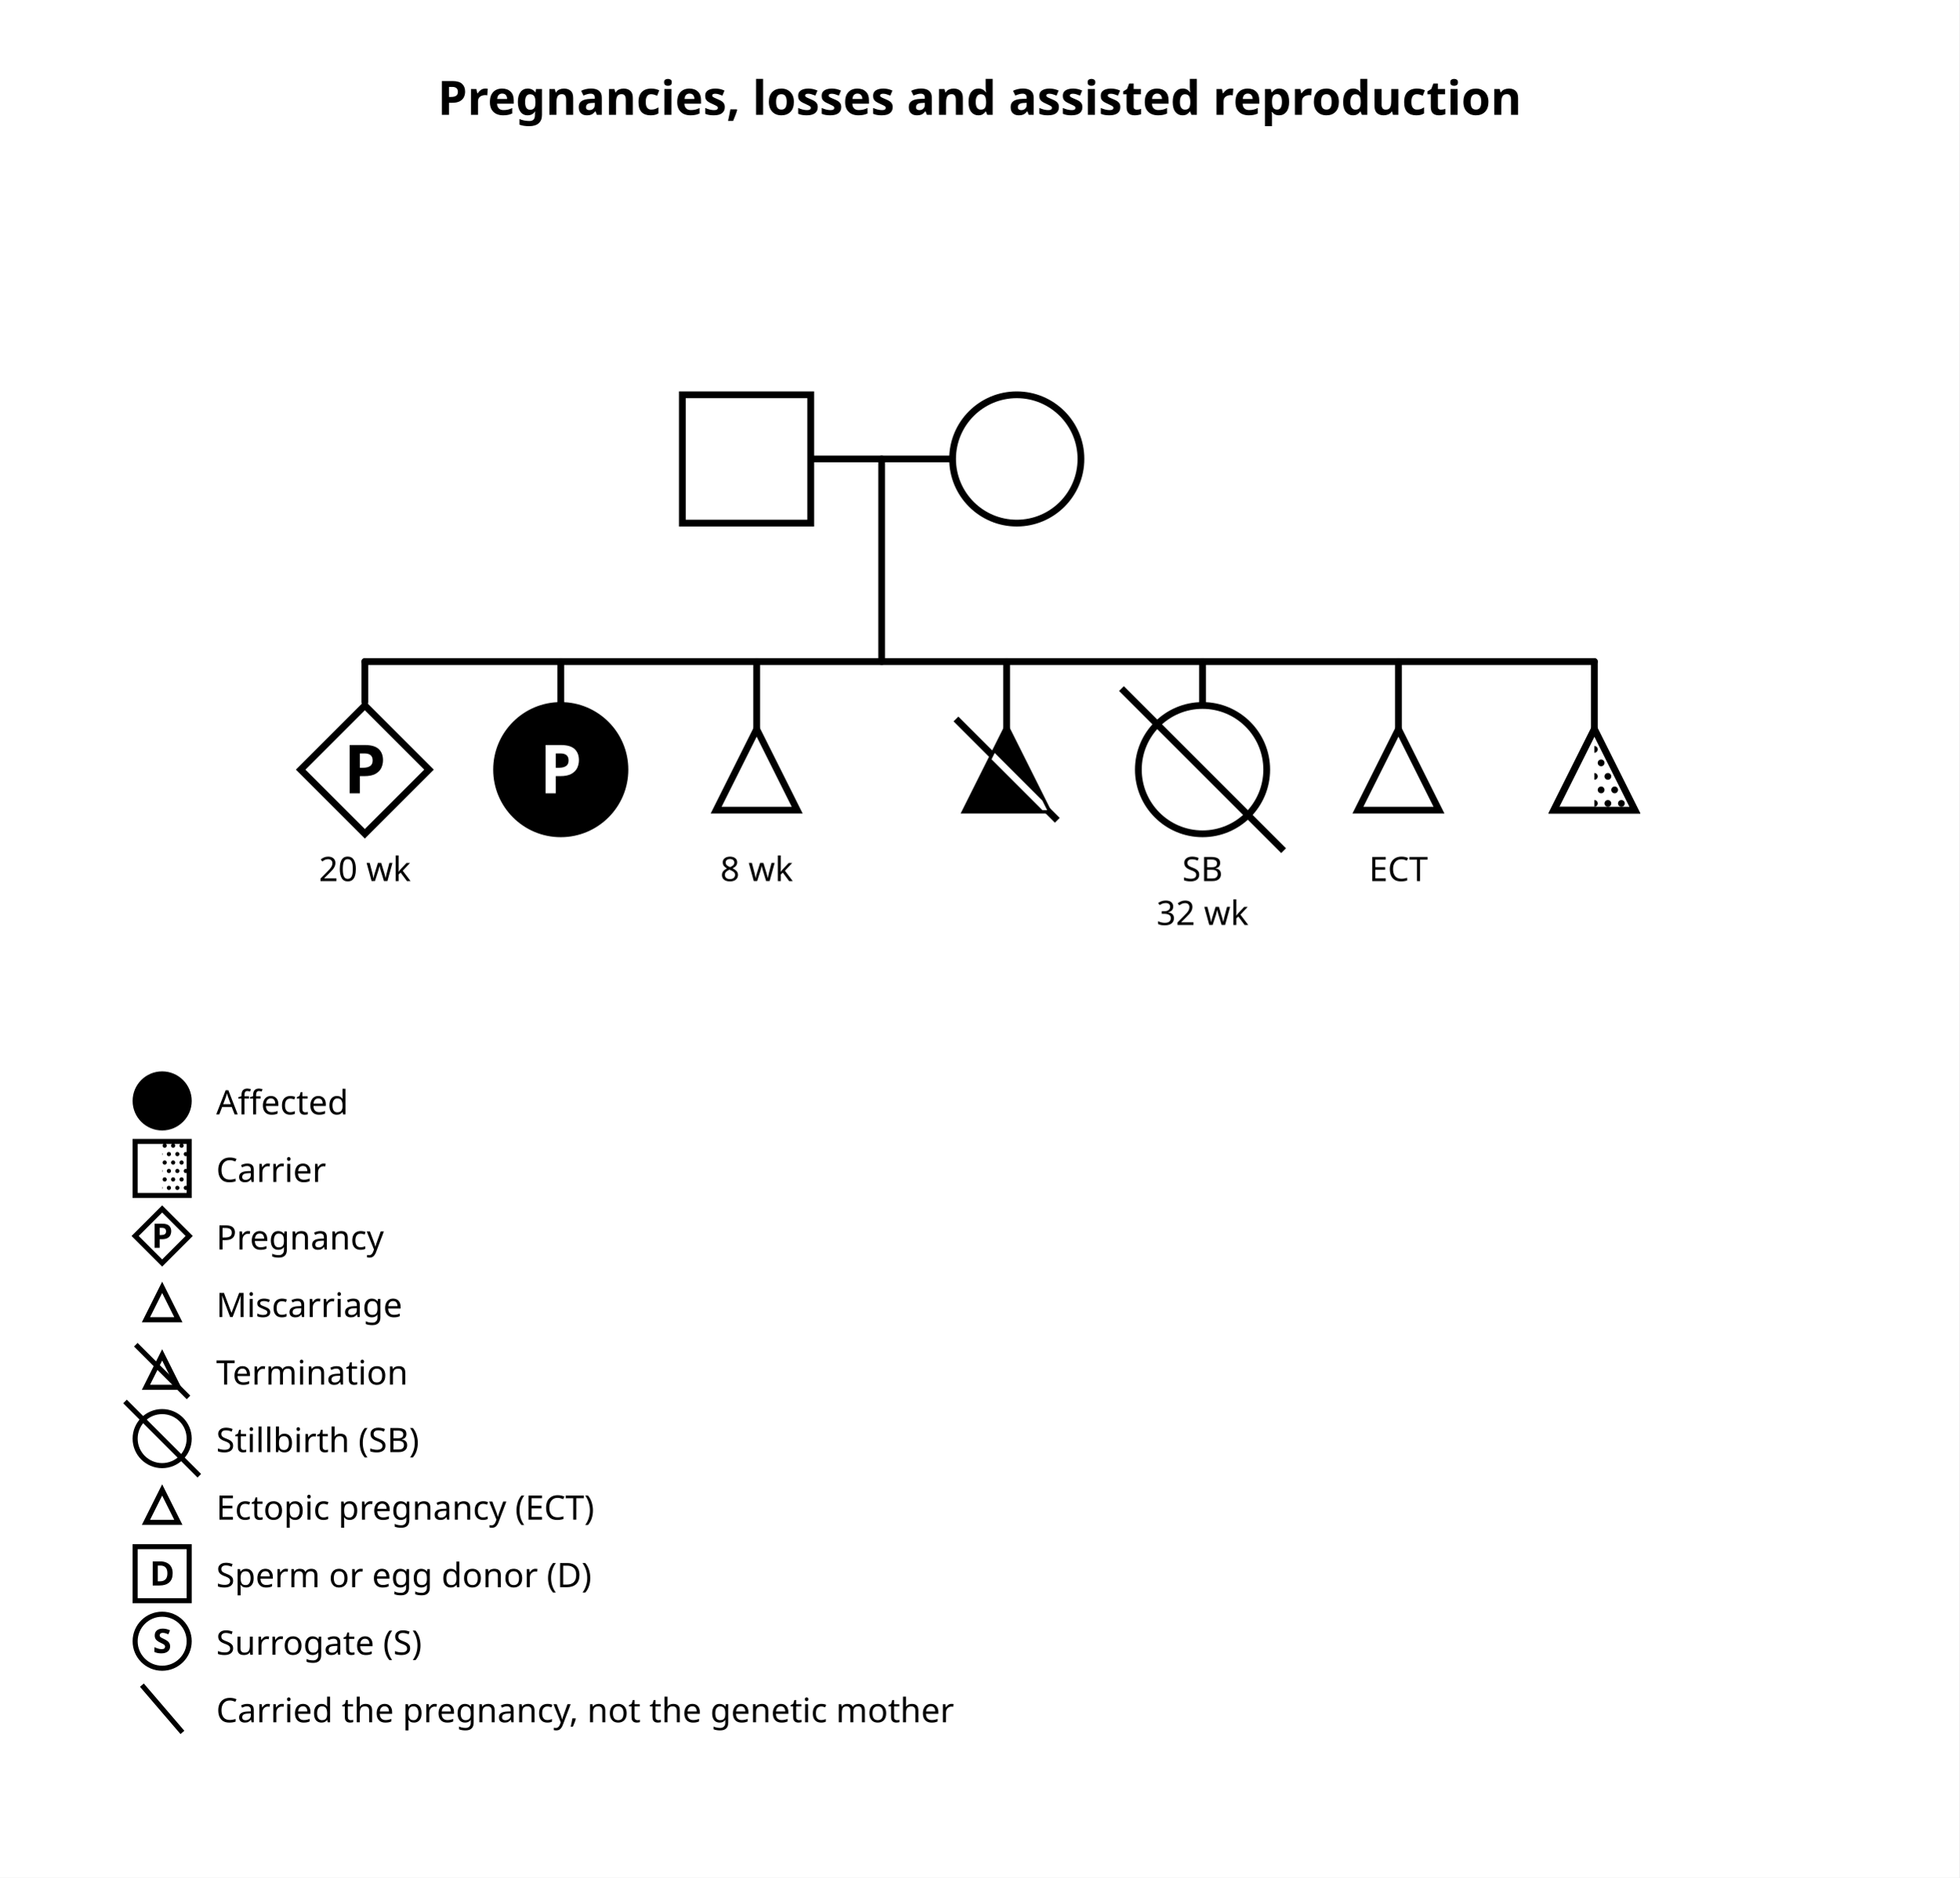
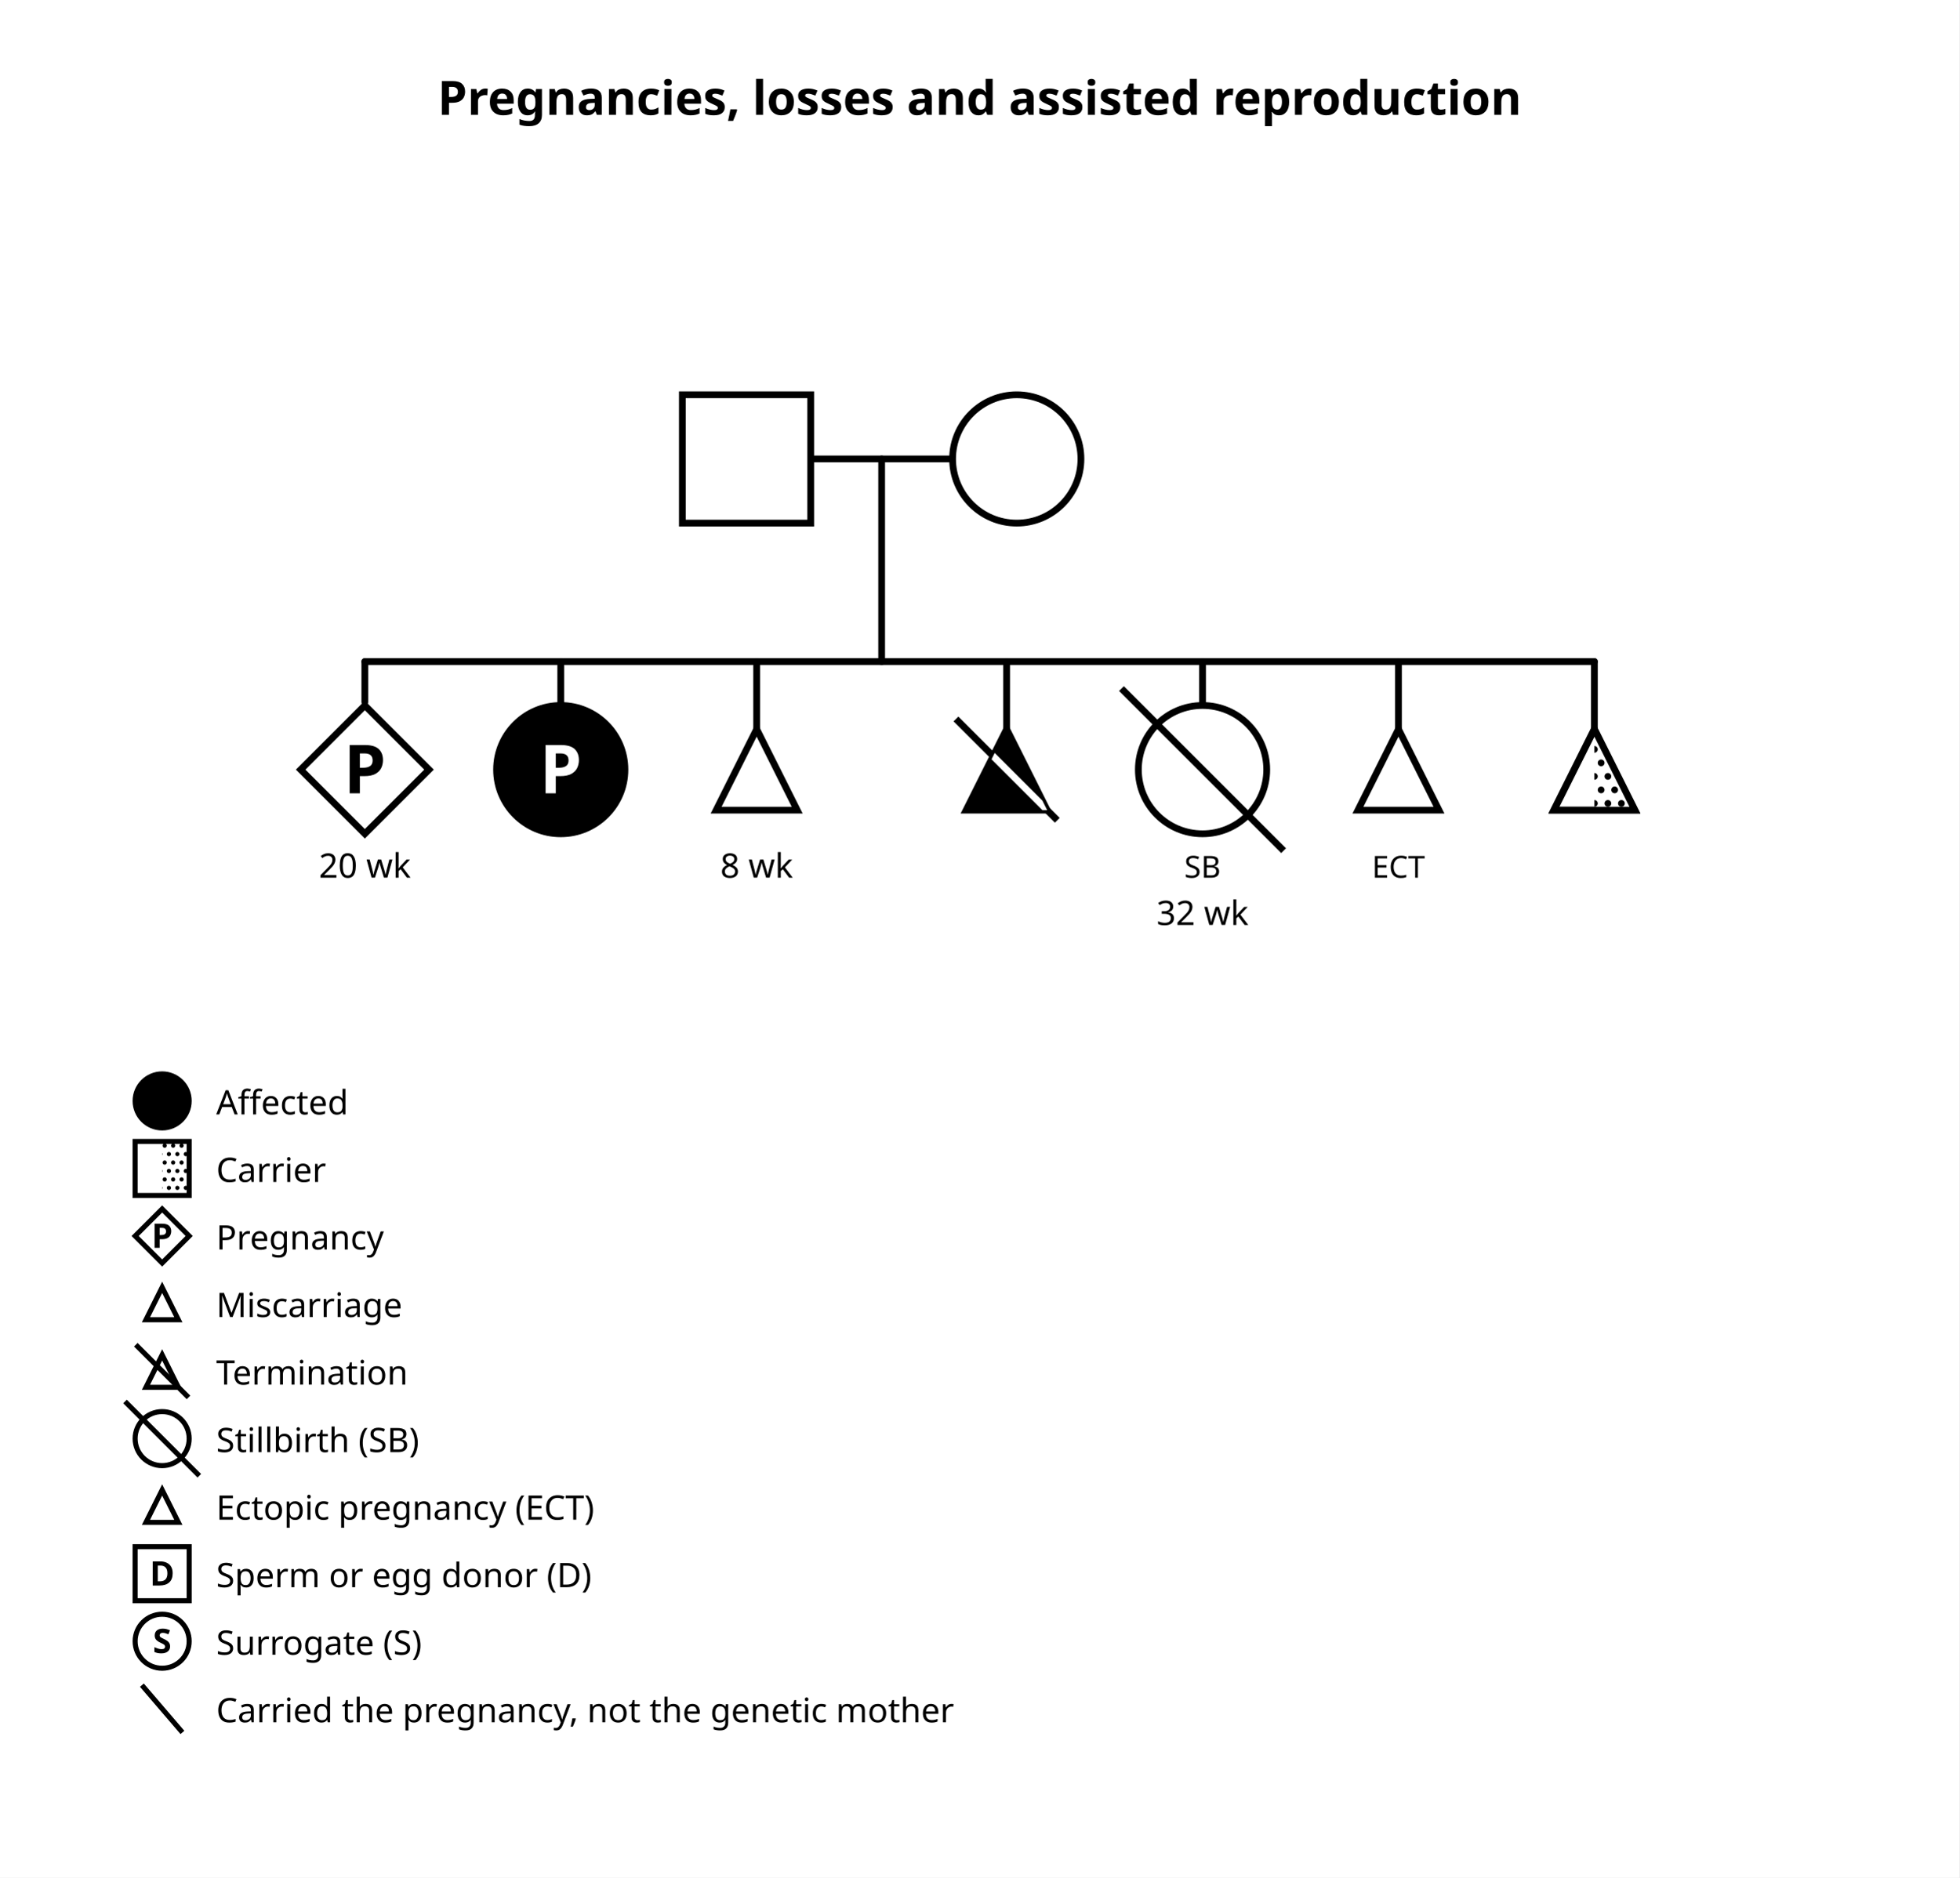
<svg xmlns="http://www.w3.org/2000/svg" width="580" height="556" viewBox="0 0 580 556">
  <defs>
    <marker id="proband-arrowhead" markerWidth="6" markerHeight="6" refX="6" refY="3" orient="auto">
      <path d="M 0 0 L 6 3 L 0 6 Z" fill="black" />
    </marker>
  </defs>
  <rect width="580" height="556" fill="white" />
-   <text class="chart-title" x="290" y="34" text-anchor="middle" font-family="sans-serif" font-size="14" font-weight="bold" fill="black">Pregnancies, losses and assisted reproduction</text>
+   <g class="chart-title">
+     <text x="290" y="34" text-anchor="middle" font-family="sans-serif" font-size="14" font-weight="bold" fill="black" style="user-select:none">Pregnancies, losses and assisted reproduction</text>
+   </g>
  <g transform="translate(261 7.1)">
    <path d="M -40 128.8 L 40 128.8" fill="none" stroke="black" stroke-width="2" stroke-linecap="round" />
    <line x1="0" y1="128.8" x2="0" y2="188.8" fill="none" stroke="black" stroke-width="2" stroke-linecap="round" />
    <path d="M -153 188.8 L 211 188.8" fill="none" stroke="black" stroke-width="2" stroke-linecap="round" />
    <line x1="-153" y1="188.8" x2="-153" y2="200.8" fill="none" stroke="black" stroke-width="2" stroke-linecap="round" />
    <line x1="-95" y1="188.8" x2="-95" y2="200.8" fill="none" stroke="black" stroke-width="2" stroke-linecap="round" />
    <line x1="-37" y1="188.8" x2="-37" y2="208.8" fill="none" stroke="black" stroke-width="2" stroke-linecap="round" />
    <line x1="37" y1="188.8" x2="37" y2="208.8" fill="none" stroke="black" stroke-width="2" stroke-linecap="round" />
    <line x1="95" y1="188.8" x2="95" y2="200.8" fill="none" stroke="black" stroke-width="2" stroke-linecap="round" />
    <line x1="153" y1="188.8" x2="153" y2="208.8" fill="none" stroke="black" stroke-width="2" stroke-linecap="round" />
    <line x1="211" y1="188.8" x2="211" y2="208.8" fill="none" stroke="black" stroke-width="2" stroke-linecap="round" />
    <g data-id="h0" transform="translate(-40 128.8) rotate(0)">
-       <rect x="-19" y="-19" width="38" height="38" stroke="black" stroke-width="2" fill="white" />
+       <g transform="translate(-20 -20)">
+         <g transform="translate(20 20)" style="user-select:none" />
+         <g>
+           <g>
+             <rect x="1" y="1" width="38" height="38" stroke="black" stroke-width="2" fill="white" />
+           </g>
+         </g>
+       </g>
    </g>
    <g data-id="w0" transform="translate(40 128.8) rotate(0)">
-       <circle cx="0" cy="0" r="19" stroke="black" stroke-width="2" fill="white" />
+       <g transform="translate(-20 -20)">
+         <g transform="translate(20 20)" style="user-select:none" />
+         <g>
+           <g>
+             <circle cx="20" cy="20" r="19" stroke="black" stroke-width="2" fill="white" />
+           </g>
+         </g>
+       </g>
    </g>
    <g data-id="l7" transform="translate(211 220.8) rotate(0)">
-       <clipPath id="symbol-clip-2">
-         <polygon points="0,-12 12,12 -12,12" />
-       </clipPath>
-       <polygon points="0,-12 12,12 -12,12" stroke="black" stroke-width="2" fill="white" />
-       <clipPath id="symbol-clip-2-s0">
-         <path d="M 0 0 L 0 -40 A 40 40 0 0 1 0 40 Z" />
-       </clipPath>
-       <path d="M 0 0 L 0 -40 A 40 40 0 0 1 0 40 Z" fill="white" clip-path="url(#symbol-clip-2)" />
-       <g clip-path="url(#symbol-clip-2)">
-         <path d="M-19 -18a1 1 0 1 0 2 0a1 1 0 1 0 -2 0M-15 -18a1 1 0 1 0 2 0a1 1 0 1 0 -2 0M-11 -18a1 1 0 1 0 2 0a1 1 0 1 0 -2 0M-7 -18a1 1 0 1 0 2 0a1 1 0 1 0 -2 0M-3 -18a1 1 0 1 0 2 0a1 1 0 1 0 -2 0M1 -18a1 1 0 1 0 2 0a1 1 0 1 0 -2 0M5 -18a1 1 0 1 0 2 0a1 1 0 1 0 -2 0M9 -18a1 1 0 1 0 2 0a1 1 0 1 0 -2 0M13 -18a1 1 0 1 0 2 0a1 1 0 1 0 -2 0M17 -18a1 1 0 1 0 2 0a1 1 0 1 0 -2 0M-17 -14a1 1 0 1 0 2 0a1 1 0 1 0 -2 0M-13 -14a1 1 0 1 0 2 0a1 1 0 1 0 -2 0M-9 -14a1 1 0 1 0 2 0a1 1 0 1 0 -2 0M-5 -14a1 1 0 1 0 2 0a1 1 0 1 0 -2 0M-1 -14a1 1 0 1 0 2 0a1 1 0 1 0 -2 0M3 -14a1 1 0 1 0 2 0a1 1 0 1 0 -2 0M7 -14a1 1 0 1 0 2 0a1 1 0 1 0 -2 0M11 -14a1 1 0 1 0 2 0a1 1 0 1 0 -2 0M15 -14a1 1 0 1 0 2 0a1 1 0 1 0 -2 0M-19 -10a1 1 0 1 0 2 0a1 1 0 1 0 -2 0M-15 -10a1 1 0 1 0 2 0a1 1 0 1 0 -2 0M-11 -10a1 1 0 1 0 2 0a1 1 0 1 0 -2 0M-7 -10a1 1 0 1 0 2 0a1 1 0 1 0 -2 0M-3 -10a1 1 0 1 0 2 0a1 1 0 1 0 -2 0M1 -10a1 1 0 1 0 2 0a1 1 0 1 0 -2 0M5 -10a1 1 0 1 0 2 0a1 1 0 1 0 -2 0M9 -10a1 1 0 1 0 2 0a1 1 0 1 0 -2 0M13 -10a1 1 0 1 0 2 0a1 1 0 1 0 -2 0M17 -10a1 1 0 1 0 2 0a1 1 0 1 0 -2 0M-17 -6a1 1 0 1 0 2 0a1 1 0 1 0 -2 0M-13 -6a1 1 0 1 0 2 0a1 1 0 1 0 -2 0M-9 -6a1 1 0 1 0 2 0a1 1 0 1 0 -2 0M-5 -6a1 1 0 1 0 2 0a1 1 0 1 0 -2 0M-1 -6a1 1 0 1 0 2 0a1 1 0 1 0 -2 0M3 -6a1 1 0 1 0 2 0a1 1 0 1 0 -2 0M7 -6a1 1 0 1 0 2 0a1 1 0 1 0 -2 0M11 -6a1 1 0 1 0 2 0a1 1 0 1 0 -2 0M15 -6a1 1 0 1 0 2 0a1 1 0 1 0 -2 0M-19 -2a1 1 0 1 0 2 0a1 1 0 1 0 -2 0M-15 -2a1 1 0 1 0 2 0a1 1 0 1 0 -2 0M-11 -2a1 1 0 1 0 2 0a1 1 0 1 0 -2 0M-7 -2a1 1 0 1 0 2 0a1 1 0 1 0 -2 0M-3 -2a1 1 0 1 0 2 0a1 1 0 1 0 -2 0M1 -2a1 1 0 1 0 2 0a1 1 0 1 0 -2 0M5 -2a1 1 0 1 0 2 0a1 1 0 1 0 -2 0M9 -2a1 1 0 1 0 2 0a1 1 0 1 0 -2 0M13 -2a1 1 0 1 0 2 0a1 1 0 1 0 -2 0M17 -2a1 1 0 1 0 2 0a1 1 0 1 0 -2 0M-17 2a1 1 0 1 0 2 0a1 1 0 1 0 -2 0M-13 2a1 1 0 1 0 2 0a1 1 0 1 0 -2 0M-9 2a1 1 0 1 0 2 0a1 1 0 1 0 -2 0M-5 2a1 1 0 1 0 2 0a1 1 0 1 0 -2 0M-1 2a1 1 0 1 0 2 0a1 1 0 1 0 -2 0M3 2a1 1 0 1 0 2 0a1 1 0 1 0 -2 0M7 2a1 1 0 1 0 2 0a1 1 0 1 0 -2 0M11 2a1 1 0 1 0 2 0a1 1 0 1 0 -2 0M15 2a1 1 0 1 0 2 0a1 1 0 1 0 -2 0M-19 6a1 1 0 1 0 2 0a1 1 0 1 0 -2 0M-15 6a1 1 0 1 0 2 0a1 1 0 1 0 -2 0M-11 6a1 1 0 1 0 2 0a1 1 0 1 0 -2 0M-7 6a1 1 0 1 0 2 0a1 1 0 1 0 -2 0M-3 6a1 1 0 1 0 2 0a1 1 0 1 0 -2 0M1 6a1 1 0 1 0 2 0a1 1 0 1 0 -2 0M5 6a1 1 0 1 0 2 0a1 1 0 1 0 -2 0M9 6a1 1 0 1 0 2 0a1 1 0 1 0 -2 0M13 6a1 1 0 1 0 2 0a1 1 0 1 0 -2 0M17 6a1 1 0 1 0 2 0a1 1 0 1 0 -2 0M-17 10a1 1 0 1 0 2 0a1 1 0 1 0 -2 0M-13 10a1 1 0 1 0 2 0a1 1 0 1 0 -2 0M-9 10a1 1 0 1 0 2 0a1 1 0 1 0 -2 0M-5 10a1 1 0 1 0 2 0a1 1 0 1 0 -2 0M-1 10a1 1 0 1 0 2 0a1 1 0 1 0 -2 0M3 10a1 1 0 1 0 2 0a1 1 0 1 0 -2 0M7 10a1 1 0 1 0 2 0a1 1 0 1 0 -2 0M11 10a1 1 0 1 0 2 0a1 1 0 1 0 -2 0M15 10a1 1 0 1 0 2 0a1 1 0 1 0 -2 0M-19 14a1 1 0 1 0 2 0a1 1 0 1 0 -2 0M-15 14a1 1 0 1 0 2 0a1 1 0 1 0 -2 0M-11 14a1 1 0 1 0 2 0a1 1 0 1 0 -2 0M-7 14a1 1 0 1 0 2 0a1 1 0 1 0 -2 0M-3 14a1 1 0 1 0 2 0a1 1 0 1 0 -2 0M1 14a1 1 0 1 0 2 0a1 1 0 1 0 -2 0M5 14a1 1 0 1 0 2 0a1 1 0 1 0 -2 0M9 14a1 1 0 1 0 2 0a1 1 0 1 0 -2 0M13 14a1 1 0 1 0 2 0a1 1 0 1 0 -2 0M17 14a1 1 0 1 0 2 0a1 1 0 1 0 -2 0M-17 18a1 1 0 1 0 2 0a1 1 0 1 0 -2 0M-13 18a1 1 0 1 0 2 0a1 1 0 1 0 -2 0M-9 18a1 1 0 1 0 2 0a1 1 0 1 0 -2 0M-5 18a1 1 0 1 0 2 0a1 1 0 1 0 -2 0M-1 18a1 1 0 1 0 2 0a1 1 0 1 0 -2 0M3 18a1 1 0 1 0 2 0a1 1 0 1 0 -2 0M7 18a1 1 0 1 0 2 0a1 1 0 1 0 -2 0M11 18a1 1 0 1 0 2 0a1 1 0 1 0 -2 0M15 18a1 1 0 1 0 2 0a1 1 0 1 0 -2 0" fill="#000000" clip-path="url(#symbol-clip-2-s0)" />
+       <g transform="translate(-20 -20)">
+         <g transform="translate(20 20)" style="user-select:none" />
+         <g>
+           <g>
+             <clipPath id="symbol-clip-2">
+               <polygon points="20,8 32,32 8,32" />
+             </clipPath>
+             <polygon points="20,8 32,32 8,32" stroke="black" stroke-width="2" fill="white" />
+             <g clip-path="url(#symbol-clip-2)">
+               <g data-carrier-sector="__plain-carrier">
+                 <g data-tag-fill="dots">
+                   <clipPath id="symbol-clip-2-s0">
+                     <path d="M 20 20 L 20 -20 A 40 40 0 0 1 20 60 Z" />
+                   </clipPath>
+                   <path d="M 20 20 L 20 -20 A 40 40 0 0 1 20 60 Z" fill="white" />
+                   <path d="M1 2a1 1 0 1 0 2 0a1 1 0 1 0 -2 0M5 2a1 1 0 1 0 2 0a1 1 0 1 0 -2 0M9 2a1 1 0 1 0 2 0a1 1 0 1 0 -2 0M13 2a1 1 0 1 0 2 0a1 1 0 1 0 -2 0M17 2a1 1 0 1 0 2 0a1 1 0 1 0 -2 0M21 2a1 1 0 1 0 2 0a1 1 0 1 0 -2 0M25 2a1 1 0 1 0 2 0a1 1 0 1 0 -2 0M29 2a1 1 0 1 0 2 0a1 1 0 1 0 -2 0M33 2a1 1 0 1 0 2 0a1 1 0 1 0 -2 0M37 2a1 1 0 1 0 2 0a1 1 0 1 0 -2 0M3 6a1 1 0 1 0 2 0a1 1 0 1 0 -2 0M7 6a1 1 0 1 0 2 0a1 1 0 1 0 -2 0M11 6a1 1 0 1 0 2 0a1 1 0 1 0 -2 0M15 6a1 1 0 1 0 2 0a1 1 0 1 0 -2 0M19 6a1 1 0 1 0 2 0a1 1 0 1 0 -2 0M23 6a1 1 0 1 0 2 0a1 1 0 1 0 -2 0M27 6a1 1 0 1 0 2 0a1 1 0 1 0 -2 0M31 6a1 1 0 1 0 2 0a1 1 0 1 0 -2 0M35 6a1 1 0 1 0 2 0a1 1 0 1 0 -2 0M1 10a1 1 0 1 0 2 0a1 1 0 1 0 -2 0M5 10a1 1 0 1 0 2 0a1 1 0 1 0 -2 0M9 10a1 1 0 1 0 2 0a1 1 0 1 0 -2 0M13 10a1 1 0 1 0 2 0a1 1 0 1 0 -2 0M17 10a1 1 0 1 0 2 0a1 1 0 1 0 -2 0M21 10a1 1 0 1 0 2 0a1 1 0 1 0 -2 0M25 10a1 1 0 1 0 2 0a1 1 0 1 0 -2 0M29 10a1 1 0 1 0 2 0a1 1 0 1 0 -2 0M33 10a1 1 0 1 0 2 0a1 1 0 1 0 -2 0M37 10a1 1 0 1 0 2 0a1 1 0 1 0 -2 0M3 14a1 1 0 1 0 2 0a1 1 0 1 0 -2 0M7 14a1 1 0 1 0 2 0a1 1 0 1 0 -2 0M11 14a1 1 0 1 0 2 0a1 1 0 1 0 -2 0M15 14a1 1 0 1 0 2 0a1 1 0 1 0 -2 0M19 14a1 1 0 1 0 2 0a1 1 0 1 0 -2 0M23 14a1 1 0 1 0 2 0a1 1 0 1 0 -2 0M27 14a1 1 0 1 0 2 0a1 1 0 1 0 -2 0M31 14a1 1 0 1 0 2 0a1 1 0 1 0 -2 0M35 14a1 1 0 1 0 2 0a1 1 0 1 0 -2 0M1 18a1 1 0 1 0 2 0a1 1 0 1 0 -2 0M5 18a1 1 0 1 0 2 0a1 1 0 1 0 -2 0M9 18a1 1 0 1 0 2 0a1 1 0 1 0 -2 0M13 18a1 1 0 1 0 2 0a1 1 0 1 0 -2 0M17 18a1 1 0 1 0 2 0a1 1 0 1 0 -2 0M21 18a1 1 0 1 0 2 0a1 1 0 1 0 -2 0M25 18a1 1 0 1 0 2 0a1 1 0 1 0 -2 0M29 18a1 1 0 1 0 2 0a1 1 0 1 0 -2 0M33 18a1 1 0 1 0 2 0a1 1 0 1 0 -2 0M37 18a1 1 0 1 0 2 0a1 1 0 1 0 -2 0M3 22a1 1 0 1 0 2 0a1 1 0 1 0 -2 0M7 22a1 1 0 1 0 2 0a1 1 0 1 0 -2 0M11 22a1 1 0 1 0 2 0a1 1 0 1 0 -2 0M15 22a1 1 0 1 0 2 0a1 1 0 1 0 -2 0M19 22a1 1 0 1 0 2 0a1 1 0 1 0 -2 0M23 22a1 1 0 1 0 2 0a1 1 0 1 0 -2 0M27 22a1 1 0 1 0 2 0a1 1 0 1 0 -2 0M31 22a1 1 0 1 0 2 0a1 1 0 1 0 -2 0M35 22a1 1 0 1 0 2 0a1 1 0 1 0 -2 0M1 26a1 1 0 1 0 2 0a1 1 0 1 0 -2 0M5 26a1 1 0 1 0 2 0a1 1 0 1 0 -2 0M9 26a1 1 0 1 0 2 0a1 1 0 1 0 -2 0M13 26a1 1 0 1 0 2 0a1 1 0 1 0 -2 0M17 26a1 1 0 1 0 2 0a1 1 0 1 0 -2 0M21 26a1 1 0 1 0 2 0a1 1 0 1 0 -2 0M25 26a1 1 0 1 0 2 0a1 1 0 1 0 -2 0M29 26a1 1 0 1 0 2 0a1 1 0 1 0 -2 0M33 26a1 1 0 1 0 2 0a1 1 0 1 0 -2 0M37 26a1 1 0 1 0 2 0a1 1 0 1 0 -2 0M3 30a1 1 0 1 0 2 0a1 1 0 1 0 -2 0M7 30a1 1 0 1 0 2 0a1 1 0 1 0 -2 0M11 30a1 1 0 1 0 2 0a1 1 0 1 0 -2 0M15 30a1 1 0 1 0 2 0a1 1 0 1 0 -2 0M19 30a1 1 0 1 0 2 0a1 1 0 1 0 -2 0M23 30a1 1 0 1 0 2 0a1 1 0 1 0 -2 0M27 30a1 1 0 1 0 2 0a1 1 0 1 0 -2 0M31 30a1 1 0 1 0 2 0a1 1 0 1 0 -2 0M35 30a1 1 0 1 0 2 0a1 1 0 1 0 -2 0M1 34a1 1 0 1 0 2 0a1 1 0 1 0 -2 0M5 34a1 1 0 1 0 2 0a1 1 0 1 0 -2 0M9 34a1 1 0 1 0 2 0a1 1 0 1 0 -2 0M13 34a1 1 0 1 0 2 0a1 1 0 1 0 -2 0M17 34a1 1 0 1 0 2 0a1 1 0 1 0 -2 0M21 34a1 1 0 1 0 2 0a1 1 0 1 0 -2 0M25 34a1 1 0 1 0 2 0a1 1 0 1 0 -2 0M29 34a1 1 0 1 0 2 0a1 1 0 1 0 -2 0M33 34a1 1 0 1 0 2 0a1 1 0 1 0 -2 0M37 34a1 1 0 1 0 2 0a1 1 0 1 0 -2 0M3 38a1 1 0 1 0 2 0a1 1 0 1 0 -2 0M7 38a1 1 0 1 0 2 0a1 1 0 1 0 -2 0M11 38a1 1 0 1 0 2 0a1 1 0 1 0 -2 0M15 38a1 1 0 1 0 2 0a1 1 0 1 0 -2 0M19 38a1 1 0 1 0 2 0a1 1 0 1 0 -2 0M23 38a1 1 0 1 0 2 0a1 1 0 1 0 -2 0M27 38a1 1 0 1 0 2 0a1 1 0 1 0 -2 0M31 38a1 1 0 1 0 2 0a1 1 0 1 0 -2 0M35 38a1 1 0 1 0 2 0a1 1 0 1 0 -2 0" fill="#000000" clip-path="url(#symbol-clip-2-s0)" />
+                 </g>
+               </g>
+             </g>
+             <polygon points="20,8 32,32 8,32" stroke="black" stroke-width="2" fill="none" />
+           </g>
+         </g>
      </g>
-       <polygon points="0,-12 12,12 -12,12" stroke="black" stroke-width="2" fill="none" />
    </g>
    <g data-id="l6" transform="translate(153 220.8) rotate(0)">
-       <text x="0" y="33" text-anchor="middle" font-family="sans-serif" font-size="10" fill="black">ECT</text>
-       <polygon points="0,-12 12,12 -12,12" stroke="black" stroke-width="2" fill="white" />
+       <g transform="translate(-20 -20)">
+         <g transform="translate(20 20)" style="user-select:none" />
+         <g>
+           <g>
+             <polygon points="20,8 32,32 8,32" stroke="black" stroke-width="2" fill="white" />
+           </g>
+           <text x="20" y="52" text-anchor="middle" font-family="sans-serif" font-size="9" fill="black" style="pointer-events:none;user-select:none">ECT</text>
+         </g>
+       </g>
    </g>
    <g data-id="l5" transform="translate(95 220.8) rotate(0)">
-       <text x="0" y="33" text-anchor="middle" font-family="sans-serif" font-size="10" fill="black">SB</text>
-       <text x="0" y="46" text-anchor="middle" font-family="sans-serif" font-size="10" fill="black">32 wk</text>
-       <circle cx="0" cy="0" r="19" stroke="black" stroke-width="2" fill="white" />
-       <line x1="-24" y1="-24" x2="24" y2="24" stroke-width="2" stroke="black" />
+       <g transform="translate(-20 -20)">
+         <g transform="translate(20 20)" style="user-select:none">
+           <g data-detail-label="true" pointer-events="none">
+             <text x="0" y="46" text-anchor="middle" font-family="sans-serif" font-size="10" fill="black">32 wk</text>
+           </g>
+         </g>
+         <g>
+           <g>
+             <circle cx="20" cy="20" r="19" stroke="black" stroke-width="2" fill="white" />
+           </g>
+           <g>
+             <line x1="-4" y1="-4" x2="44" y2="44" stroke="black" stroke-width="2" />
+           </g>
+           <text x="20" y="52" text-anchor="middle" font-family="sans-serif" font-size="9" fill="black" style="pointer-events:none;user-select:none">SB</text>
+         </g>
+       </g>
    </g>
    <g data-id="l4" transform="translate(37 220.8) rotate(0)">
-       <polygon points="0,-12 12,12 -12,12" stroke="black" stroke-width="2" fill="black" />
-       <line x1="-15" y1="-15" x2="15" y2="15" stroke-width="2" stroke="black" />
-       <clipPath id="symbol-clip-5-slash">
-         <polygon points="0,-12 12,12 -12,12" />
-       </clipPath>
-       <line x1="-15" y1="-15" x2="15" y2="15" stroke-width="2" stroke="white" clip-path="url(#symbol-clip-5-slash)" />
+       <g transform="translate(-20 -20)">
+         <g transform="translate(20 20)" style="user-select:none" />
+         <g>
+           <g>
+             <clipPath id="symbol-clip-5">
+               <polygon points="20,8 32,32 8,32" />
+             </clipPath>
+             <polygon points="20,8 32,32 8,32" stroke="black" stroke-width="2" fill="black" />
+             <g>
+               <line x1="5" y1="5" x2="35" y2="35" stroke="black" stroke-width="2" />
+               <line x1="5" y1="5" x2="35" y2="35" stroke="white" stroke-width="2" clip-path="url(#symbol-clip-5)" />
+             </g>
+           </g>
+         </g>
+       </g>
    </g>
    <g data-id="l3" transform="translate(-37 220.8) rotate(0)">
-       <text x="0" y="33" text-anchor="middle" font-family="sans-serif" font-size="10" fill="black">8 wk</text>
-       <polygon points="0,-12 12,12 -12,12" stroke="black" stroke-width="2" fill="white" />
+       <g transform="translate(-20 -20)">
+         <g transform="translate(20 20)" style="user-select:none">
+           <g data-detail-label="true" pointer-events="none">
+             <text x="0" y="32" text-anchor="middle" font-family="sans-serif" font-size="10" fill="black">8 wk</text>
+           </g>
+         </g>
+         <g>
+           <g>
+             <polygon points="20,8 32,32 8,32" stroke="black" stroke-width="2" fill="white" />
+           </g>
+         </g>
+       </g>
    </g>
    <g data-id="l2" transform="translate(-95 220.8) rotate(0)">
-       <circle cx="0" cy="0" r="19" stroke="black" stroke-width="2" fill="black" />
-       <text x="0" y="7" text-anchor="middle" font-family="sans-serif" font-size="20" font-weight="bold" fill="white">P</text>
+       <g transform="translate(-20 -20)">
+         <g transform="translate(20 20)" style="user-select:none" />
+         <g>
+           <g>
+             <circle cx="20" cy="20" r="19" stroke="black" stroke-width="2" fill="black" />
+           </g>
+           <g>
+             <text x="20" y="27" text-anchor="middle" font-family="sans-serif" font-size="20" font-weight="bold" fill="white" style="pointer-events:none;user-select:none">P</text>
+           </g>
+         </g>
+       </g>
    </g>
    <g data-id="l1" transform="translate(-153 220.8) rotate(0)">
-       <text x="0" y="33" text-anchor="middle" font-family="sans-serif" font-size="10" fill="black">20 wk</text>
-       <polygon points="0,-19 19,0 0,19 -19,0" stroke="black" stroke-width="2" fill="white" />
-       <text x="0" y="7" text-anchor="middle" font-family="sans-serif" font-size="20" font-weight="bold" fill="black">P</text>
+       <g transform="translate(-20 -20)">
+         <g transform="translate(20 20)" style="user-select:none">
+           <g data-detail-label="true" pointer-events="none">
+             <text x="0" y="32" text-anchor="middle" font-family="sans-serif" font-size="10" fill="black">20 wk</text>
+           </g>
+         </g>
+         <g>
+           <g>
+             <polygon points="20,1 39,20 20,39 1,20" stroke="black" stroke-width="2" fill="white" />
+           </g>
+           <g>
+             <text x="20" y="27" text-anchor="middle" font-family="sans-serif" font-size="20" font-weight="bold" fill="black" style="pointer-events:none;user-select:none">P</text>
+           </g>
+         </g>
+       </g>
    </g>
    <g class="consanguinity-labels">
</g>
  </g>
  <g class="pedigree-key" transform="translate(0 316)">
    <circle cx="48" cy="10" r="8" fill="black" stroke="black" stroke-width="1.5" />
    <text x="64" y="14" font-family="sans-serif" font-size="10" fill="black">Affected</text>
    <clipPath id="legend-plain-carrier-male">
      <rect x="40" y="22" width="16" height="16" />
    </clipPath>
    <rect x="40" y="22" width="16" height="16" fill="white" stroke="none" />
    <clipPath id="legend-plain-carrier-male-fill">
      <path d="M 48 30 L 48 14 A 16 16 0 0 1 48 46 Z" />
    </clipPath>
    <path d="M 48 30 L 48 14 A 16 16 0 0 1 48 46 Z" fill="white" clip-path="url(#legend-plain-carrier-male)" />
    <g clip-path="url(#legend-plain-carrier-male)">
      <path d="M40.625 23.25a0.625 0.625 0 1 0 1.25 0a0.625 0.625 0 1 0 -1.25 0M43.125 23.25a0.625 0.625 0 1 0 1.25 0a0.625 0.625 0 1 0 -1.25 0M45.625 23.25a0.625 0.625 0 1 0 1.25 0a0.625 0.625 0 1 0 -1.25 0M48.125 23.25a0.625 0.625 0 1 0 1.25 0a0.625 0.625 0 1 0 -1.25 0M50.625 23.25a0.625 0.625 0 1 0 1.25 0a0.625 0.625 0 1 0 -1.25 0M53.125 23.25a0.625 0.625 0 1 0 1.25 0a0.625 0.625 0 1 0 -1.25 0M41.875 25.75a0.625 0.625 0 1 0 1.25 0a0.625 0.625 0 1 0 -1.25 0M44.375 25.75a0.625 0.625 0 1 0 1.25 0a0.625 0.625 0 1 0 -1.25 0M46.875 25.75a0.625 0.625 0 1 0 1.25 0a0.625 0.625 0 1 0 -1.25 0M49.375 25.75a0.625 0.625 0 1 0 1.25 0a0.625 0.625 0 1 0 -1.25 0M51.875 25.75a0.625 0.625 0 1 0 1.25 0a0.625 0.625 0 1 0 -1.25 0M54.375 25.75a0.625 0.625 0 1 0 1.25 0a0.625 0.625 0 1 0 -1.25 0M40.625 28.25a0.625 0.625 0 1 0 1.25 0a0.625 0.625 0 1 0 -1.25 0M43.125 28.25a0.625 0.625 0 1 0 1.25 0a0.625 0.625 0 1 0 -1.25 0M45.625 28.25a0.625 0.625 0 1 0 1.25 0a0.625 0.625 0 1 0 -1.25 0M48.125 28.25a0.625 0.625 0 1 0 1.25 0a0.625 0.625 0 1 0 -1.25 0M50.625 28.25a0.625 0.625 0 1 0 1.25 0a0.625 0.625 0 1 0 -1.25 0M53.125 28.25a0.625 0.625 0 1 0 1.25 0a0.625 0.625 0 1 0 -1.25 0M41.875 30.75a0.625 0.625 0 1 0 1.25 0a0.625 0.625 0 1 0 -1.25 0M44.375 30.75a0.625 0.625 0 1 0 1.25 0a0.625 0.625 0 1 0 -1.25 0M46.875 30.75a0.625 0.625 0 1 0 1.25 0a0.625 0.625 0 1 0 -1.25 0M49.375 30.75a0.625 0.625 0 1 0 1.25 0a0.625 0.625 0 1 0 -1.25 0M51.875 30.75a0.625 0.625 0 1 0 1.25 0a0.625 0.625 0 1 0 -1.25 0M54.375 30.75a0.625 0.625 0 1 0 1.25 0a0.625 0.625 0 1 0 -1.25 0M40.625 33.25a0.625 0.625 0 1 0 1.25 0a0.625 0.625 0 1 0 -1.25 0M43.125 33.25a0.625 0.625 0 1 0 1.25 0a0.625 0.625 0 1 0 -1.25 0M45.625 33.25a0.625 0.625 0 1 0 1.25 0a0.625 0.625 0 1 0 -1.25 0M48.125 33.25a0.625 0.625 0 1 0 1.25 0a0.625 0.625 0 1 0 -1.25 0M50.625 33.25a0.625 0.625 0 1 0 1.25 0a0.625 0.625 0 1 0 -1.25 0M53.125 33.25a0.625 0.625 0 1 0 1.25 0a0.625 0.625 0 1 0 -1.25 0M41.875 35.75a0.625 0.625 0 1 0 1.25 0a0.625 0.625 0 1 0 -1.25 0M44.375 35.75a0.625 0.625 0 1 0 1.25 0a0.625 0.625 0 1 0 -1.25 0M46.875 35.75a0.625 0.625 0 1 0 1.25 0a0.625 0.625 0 1 0 -1.25 0M49.375 35.75a0.625 0.625 0 1 0 1.25 0a0.625 0.625 0 1 0 -1.25 0M51.875 35.75a0.625 0.625 0 1 0 1.25 0a0.625 0.625 0 1 0 -1.25 0M54.375 35.75a0.625 0.625 0 1 0 1.25 0a0.625 0.625 0 1 0 -1.25 0" fill="#000000" clip-path="url(#legend-plain-carrier-male-fill)" />
    </g>
    <rect x="40" y="22" width="16" height="16" fill="none" stroke="black" stroke-width="1.5" />
    <text x="64" y="34" font-family="sans-serif" font-size="10" fill="black">Carrier</text>
    <polygon points="48,42 56,50 48,58 40,50" fill="white" stroke="black" stroke-width="1.5" />
    <text x="48" y="53.5" text-anchor="middle" font-family="sans-serif" font-size="10" font-weight="bold" fill="black">P</text>
    <text x="64" y="54" font-family="sans-serif" font-size="10" fill="black">Pregnancy</text>
    <polygon points="48,65.2 52.8,74.8 43.2,74.8" fill="white" stroke="black" stroke-width="1.5" />
    <text x="64" y="74" font-family="sans-serif" font-size="10" fill="black">Miscarriage</text>
    <polygon points="48,85.2 52.8,94.8 43.2,94.8" fill="white" stroke="black" stroke-width="1.5" />
    <line x1="40.2" y1="82.2" x2="55.8" y2="97.8" stroke="black" stroke-width="1.5" />
    <text x="64" y="94" font-family="sans-serif" font-size="10" fill="black">Termination</text>
    <circle cx="48" cy="110" r="8" fill="white" stroke="black" stroke-width="1.5" />
    <line x1="37" y1="99" x2="59" y2="121" stroke="black" stroke-width="1.5" />
    <text x="64" y="114" font-family="sans-serif" font-size="10" fill="black">Stillbirth (SB)</text>
    <polygon points="48,125.2 52.8,134.8 43.2,134.8" fill="white" stroke="black" stroke-width="1.5" />
    <text x="64" y="134" font-family="sans-serif" font-size="10" fill="black">Ectopic pregnancy (ECT)</text>
    <rect x="40" y="142" width="16" height="16" fill="white" stroke="black" stroke-width="1.5" />
    <text x="48" y="153.5" text-anchor="middle" font-family="sans-serif" font-size="10" font-weight="bold" fill="black">D</text>
    <text x="64" y="154" font-family="sans-serif" font-size="10" fill="black">Sperm or egg donor (D)</text>
    <circle cx="48" cy="170" r="8" fill="white" stroke="black" stroke-width="1.5" />
    <text x="48" y="173.5" text-anchor="middle" font-family="sans-serif" font-size="10" font-weight="bold" fill="black">S</text>
    <text x="64" y="174" font-family="sans-serif" font-size="10" fill="black">Surrogate (S)</text>
    <line x1="42" y1="183" x2="54" y2="197" stroke="black" stroke-width="1.5" />
    <text x="64" y="194" font-family="sans-serif" font-size="10" fill="black">Carried the pregnancy, not the genetic mother</text>
  </g>
</svg>
